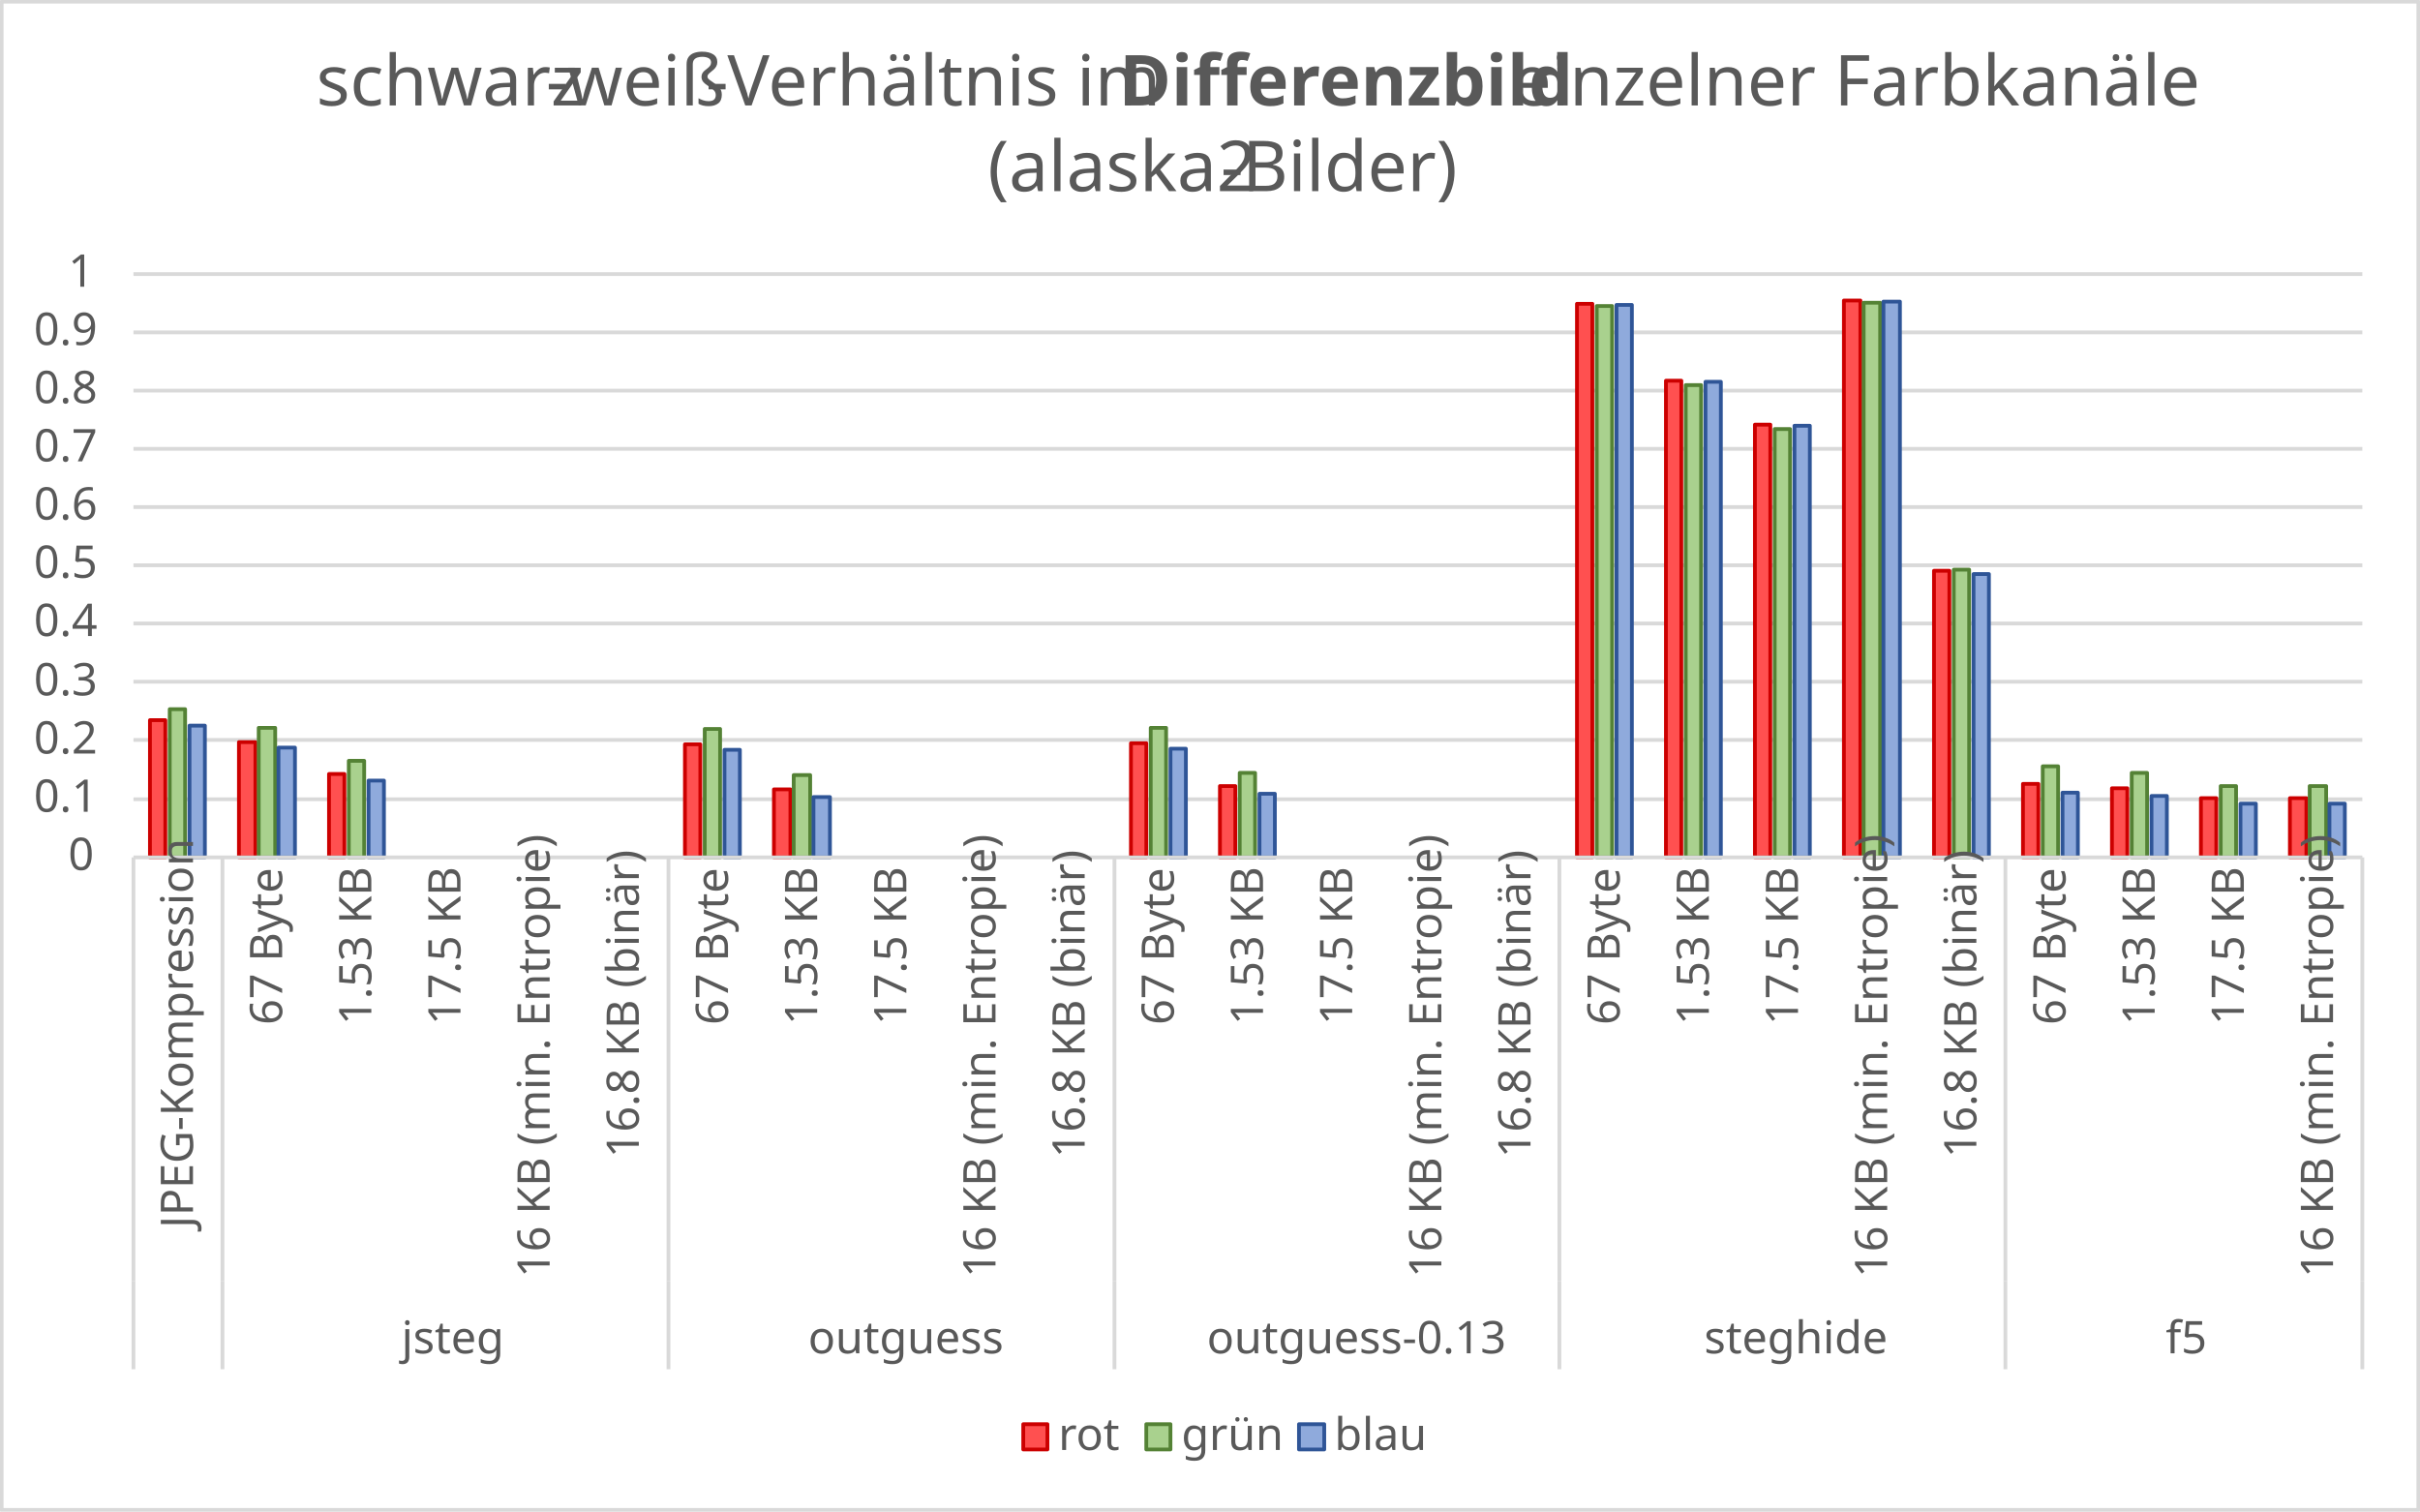
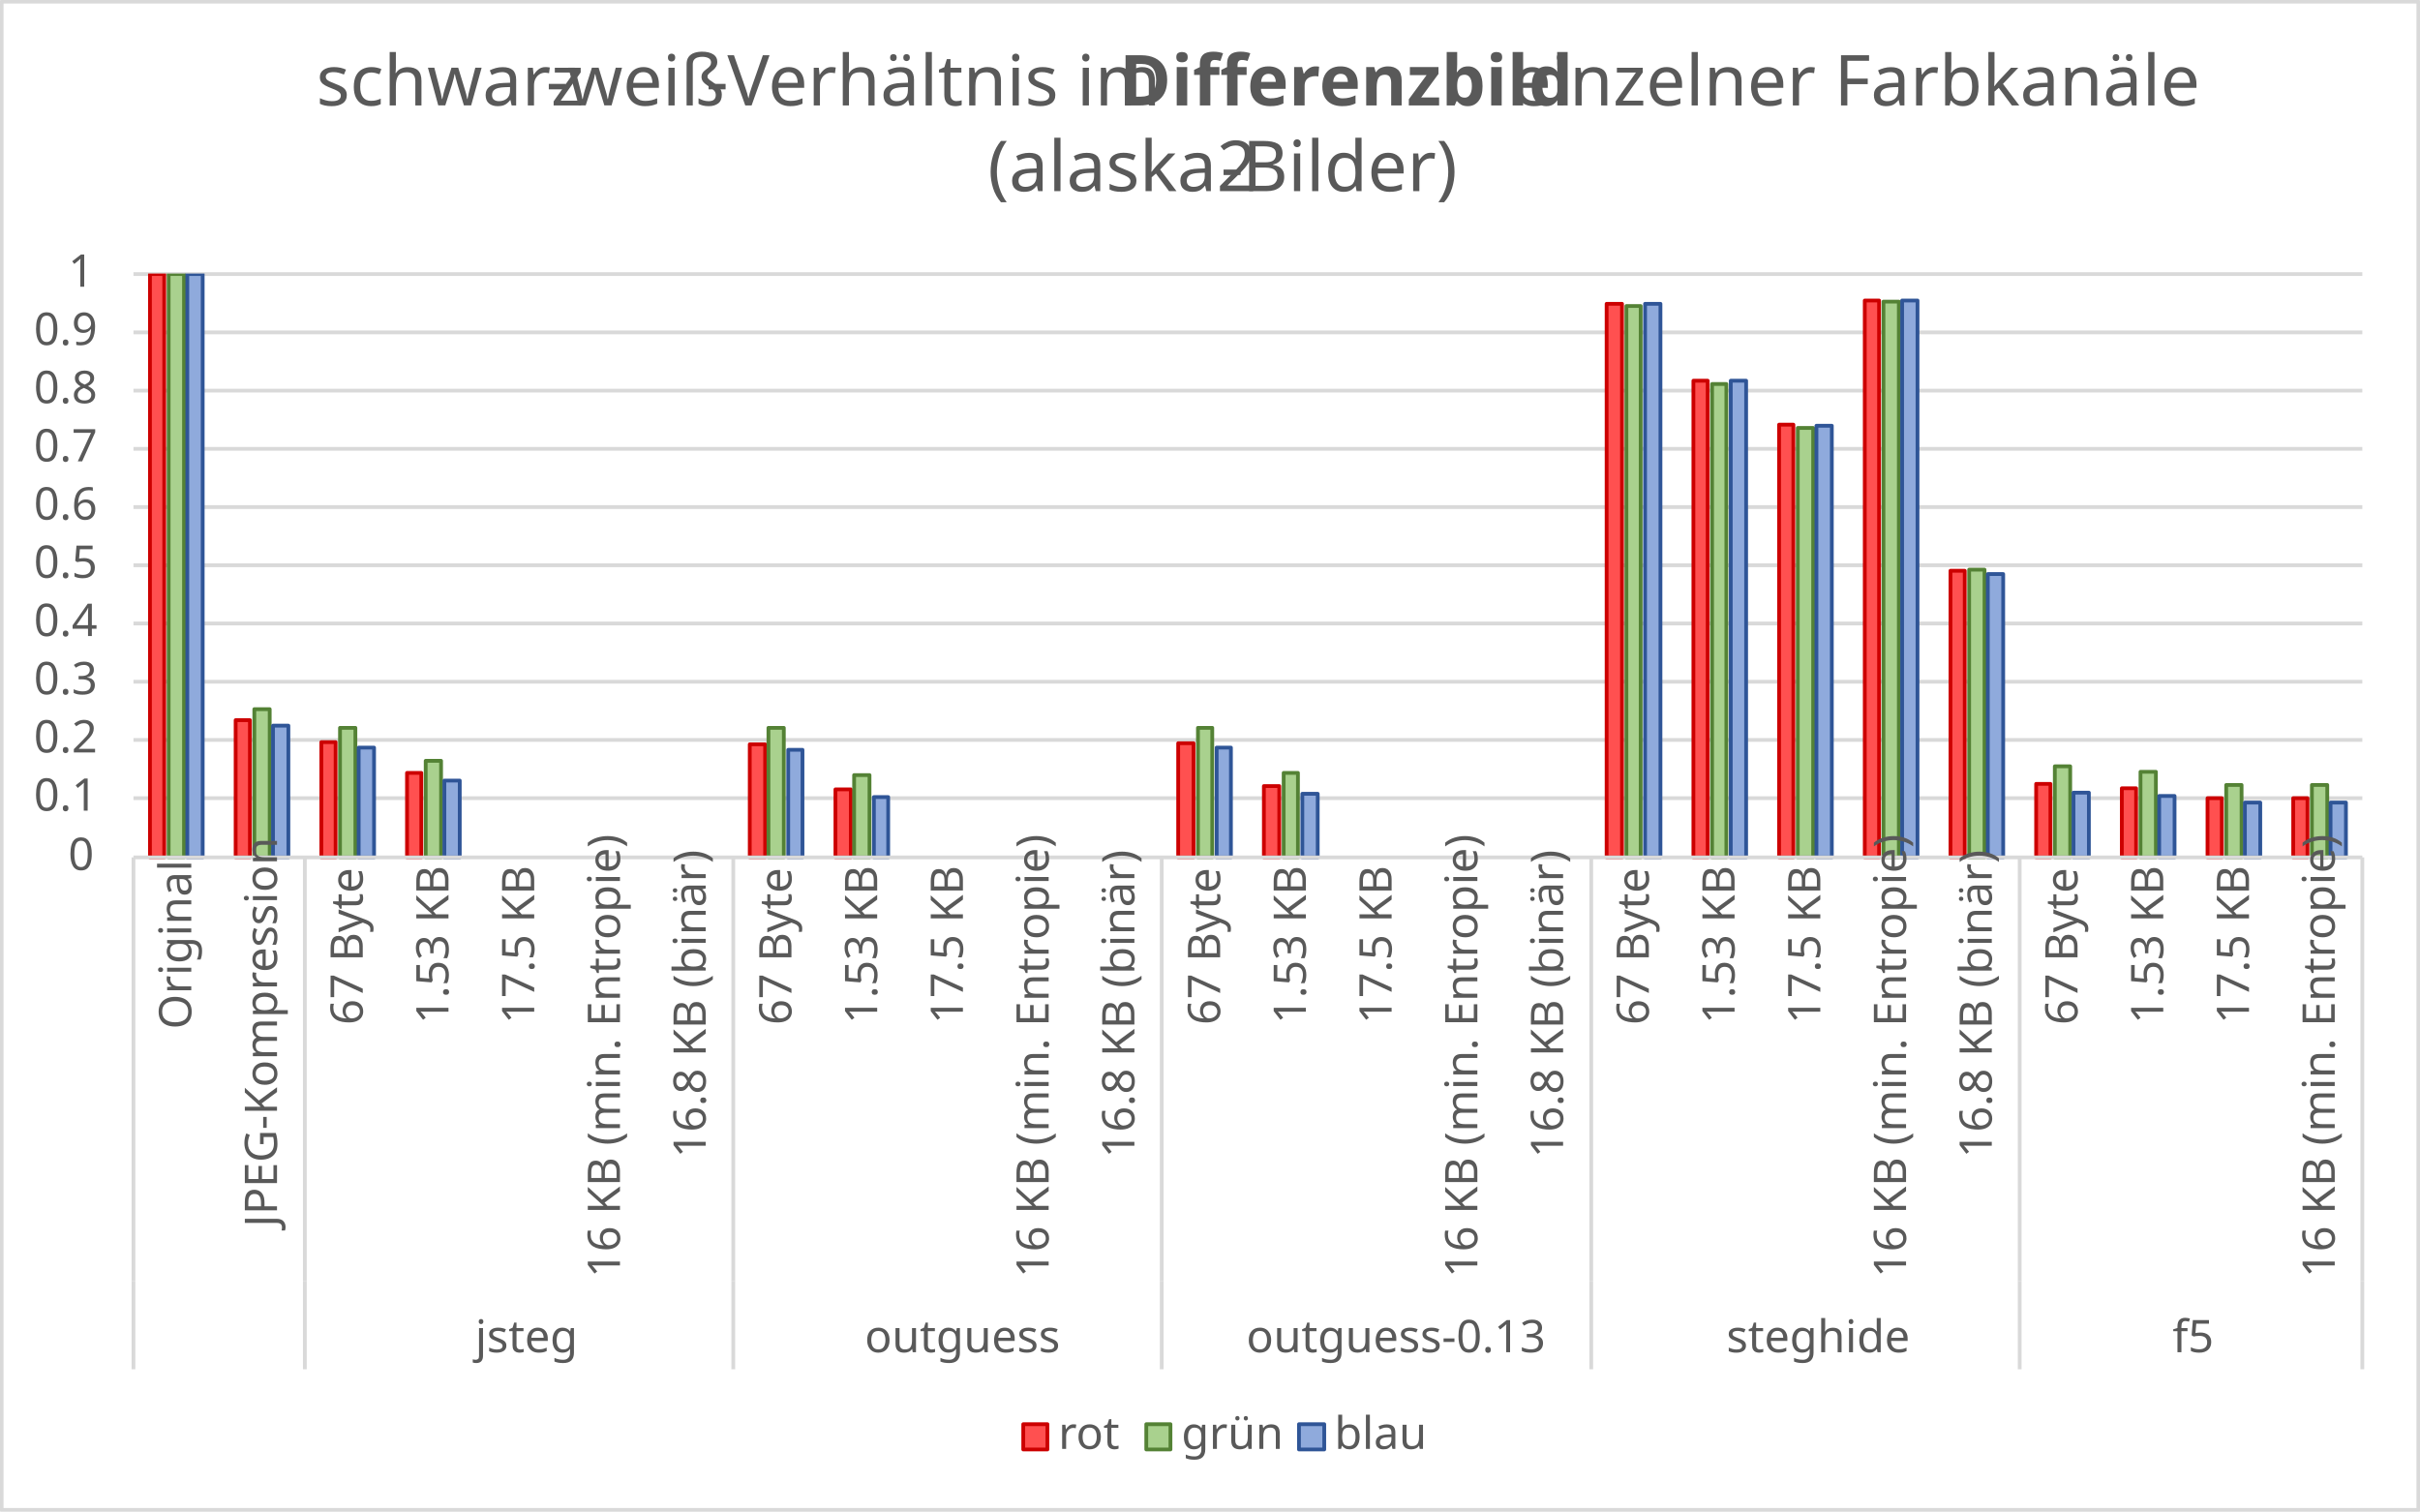
<svg xmlns="http://www.w3.org/2000/svg" width="2203" height="1376" xml:space="preserve" overflow="hidden">
  <defs>
    <clipPath id="clip0">
-       <rect x="274" y="2132" width="2203" height="1376" />
+       <rect x="274" y="2201" width="2203" height="1376" />
    </clipPath>
    <clipPath id="clip1">
-       <rect x="275" y="2132" width="2200" height="1374" />
+       <rect x="275" y="2201" width="2200" height="1374" />
    </clipPath>
    <clipPath id="clip2">
-       <rect x="395" y="2381" width="2033" height="534" />
+       <rect x="395" y="2450" width="2033" height="534" />
    </clipPath>
    <clipPath id="clip3">
-       <rect x="395" y="2381" width="2033" height="534" />
+       <rect x="395" y="2450" width="2033" height="534" />
    </clipPath>
    <clipPath id="clip4">
-       <rect x="395" y="2381" width="2033" height="534" />
+       <rect x="395" y="2450" width="2033" height="534" />
    </clipPath>
    <clipPath id="clip5">
-       <rect x="275" y="2132" width="2200" height="1374" />
+       <rect x="275" y="2201" width="2200" height="1374" />
    </clipPath>
    <clipPath id="clip6">
-       <rect x="275" y="2132" width="2200" height="1374" />
+       <rect x="275" y="2201" width="2200" height="1374" />
    </clipPath>
    <clipPath id="clip7">
-       <rect x="275" y="2132" width="2200" height="1374" />
+       <rect x="275" y="2201" width="2200" height="1374" />
    </clipPath>
    <clipPath id="clip8">
-       <rect x="275" y="2132" width="2200" height="1374" />
+       <rect x="275" y="2201" width="2200" height="1374" />
    </clipPath>
    <clipPath id="clip9">
-       <rect x="275" y="2132" width="2200" height="1374" />
+       <rect x="275" y="2201" width="2200" height="1374" />
    </clipPath>
    <clipPath id="clip10">
-       <rect x="275" y="2132" width="2200" height="1374" />
+       <rect x="275" y="2201" width="2200" height="1374" />
    </clipPath>
    <clipPath id="clip11">
-       <rect x="275" y="2132" width="2200" height="1374" />
+       <rect x="275" y="2201" width="2200" height="1374" />
    </clipPath>
    <clipPath id="clip12">
-       <rect x="275" y="2132" width="2200" height="1374" />
+       <rect x="275" y="2201" width="2200" height="1374" />
    </clipPath>
    <clipPath id="clip13">
-       <rect x="275" y="2132" width="2200" height="1374" />
+       <rect x="275" y="2201" width="2200" height="1374" />
    </clipPath>
    <clipPath id="clip14">
-       <rect x="275" y="2132" width="2200" height="1374" />
+       <rect x="275" y="2201" width="2200" height="1374" />
    </clipPath>
    <clipPath id="clip15">
-       <rect x="275" y="2132" width="2200" height="1374" />
+       <rect x="275" y="2201" width="2200" height="1374" />
    </clipPath>
    <clipPath id="clip16">
-       <rect x="275" y="2132" width="2200" height="1374" />
+       <rect x="275" y="2201" width="2200" height="1374" />
    </clipPath>
    <clipPath id="clip17">
-       <rect x="275" y="2132" width="2200" height="1374" />
+       <rect x="275" y="2201" width="2200" height="1374" />
    </clipPath>
    <clipPath id="clip18">
-       <rect x="275" y="2132" width="2200" height="1374" />
+       <rect x="275" y="2201" width="2200" height="1374" />
    </clipPath>
    <clipPath id="clip19">
-       <rect x="275" y="2132" width="2200" height="1374" />
+       <rect x="275" y="2201" width="2200" height="1374" />
    </clipPath>
    <clipPath id="clip20">
-       <rect x="275" y="2132" width="2200" height="1374" />
+       <rect x="275" y="2201" width="2200" height="1374" />
    </clipPath>
    <clipPath id="clip21">
-       <rect x="275" y="2132" width="2200" height="1374" />
+       <rect x="275" y="2201" width="2200" height="1374" />
    </clipPath>
    <clipPath id="clip22">
-       <rect x="275" y="2132" width="2200" height="1374" />
+       <rect x="275" y="2201" width="2200" height="1374" />
    </clipPath>
    <clipPath id="clip23">
-       <rect x="275" y="2132" width="2200" height="1374" />
+       <rect x="275" y="2201" width="2200" height="1374" />
    </clipPath>
    <clipPath id="clip24">
-       <rect x="275" y="2132" width="2200" height="1374" />
+       <rect x="275" y="2201" width="2200" height="1374" />
    </clipPath>
    <clipPath id="clip25">
-       <rect x="275" y="2132" width="2200" height="1374" />
+       <rect x="275" y="2201" width="2200" height="1374" />
    </clipPath>
    <clipPath id="clip26">
-       <rect x="275" y="2132" width="2200" height="1374" />
+       <rect x="275" y="2201" width="2200" height="1374" />
    </clipPath>
    <clipPath id="clip27">
-       <rect x="275" y="2132" width="2200" height="1374" />
+       <rect x="275" y="2201" width="2200" height="1374" />
    </clipPath>
    <clipPath id="clip28">
-       <rect x="275" y="2132" width="2200" height="1374" />
+       <rect x="275" y="2201" width="2200" height="1374" />
    </clipPath>
    <clipPath id="clip29">
-       <rect x="275" y="2132" width="2200" height="1374" />
+       <rect x="275" y="2201" width="2200" height="1374" />
    </clipPath>
    <clipPath id="clip30">
-       <rect x="275" y="2132" width="2200" height="1374" />
+       <rect x="275" y="2201" width="2200" height="1374" />
    </clipPath>
    <clipPath id="clip31">
-       <rect x="275" y="2132" width="2200" height="1374" />
+       <rect x="275" y="2201" width="2200" height="1374" />
    </clipPath>
    <clipPath id="clip32">
-       <rect x="275" y="2132" width="2200" height="1374" />
+       <rect x="275" y="2201" width="2200" height="1374" />
    </clipPath>
    <clipPath id="clip33">
-       <rect x="275" y="2132" width="2200" height="1374" />
+       <rect x="275" y="2201" width="2200" height="1374" />
    </clipPath>
    <clipPath id="clip34">
-       <rect x="275" y="2132" width="2200" height="1374" />
+       <rect x="275" y="2201" width="2200" height="1374" />
    </clipPath>
    <clipPath id="clip35">
-       <rect x="275" y="2132" width="2200" height="1374" />
+       <rect x="275" y="2201" width="2200" height="1374" />
    </clipPath>
    <clipPath id="clip36">
-       <rect x="275" y="2132" width="2200" height="1374" />
+       <rect x="275" y="2201" width="2200" height="1374" />
    </clipPath>
    <clipPath id="clip37">
-       <rect x="275" y="2132" width="2200" height="1374" />
+       <rect x="275" y="2201" width="2200" height="1374" />
    </clipPath>
    <clipPath id="clip38">
-       <rect x="275" y="2132" width="2200" height="1374" />
+       <rect x="275" y="2201" width="2200" height="1374" />
    </clipPath>
    <clipPath id="clip39">
-       <rect x="275" y="2132" width="2200" height="1374" />
+       <rect x="275" y="2201" width="2200" height="1374" />
    </clipPath>
    <clipPath id="clip40">
-       <rect x="275" y="2132" width="2200" height="1374" />
+       <rect x="275" y="2201" width="2200" height="1374" />
    </clipPath>
    <clipPath id="clip41">
-       <rect x="275" y="2132" width="2200" height="1374" />
+       <rect x="275" y="2201" width="2200" height="1374" />
    </clipPath>
    <clipPath id="clip42">
-       <rect x="275" y="2132" width="2200" height="1374" />
+       <rect x="275" y="2201" width="2200" height="1374" />
    </clipPath>
    <clipPath id="clip43">
-       <rect x="275" y="2132" width="2200" height="1374" />
+       <rect x="275" y="2201" width="2200" height="1374" />
    </clipPath>
    <clipPath id="clip44">
-       <rect x="275" y="2132" width="2200" height="1374" />
+       <rect x="275" y="2201" width="2200" height="1374" />
    </clipPath>
    <clipPath id="clip45">
-       <rect x="275" y="2132" width="2200" height="1374" />
+       <rect x="275" y="2201" width="2200" height="1374" />
    </clipPath>
    <clipPath id="clip46">
-       <rect x="275" y="2132" width="2200" height="1374" />
+       <rect x="275" y="2201" width="2200" height="1374" />
    </clipPath>
    <clipPath id="clip47">
-       <rect x="275" y="2132" width="2200" height="1374" />
+       <rect x="275" y="2201" width="2200" height="1374" />
    </clipPath>
    <clipPath id="clip48">
-       <rect x="275" y="2132" width="2200" height="1374" />
+       <rect x="275" y="2201" width="2200" height="1374" />
    </clipPath>
    <clipPath id="clip49">
-       <rect x="275" y="2132" width="2200" height="1374" />
+       <rect x="275" y="2201" width="2200" height="1374" />
    </clipPath>
    <clipPath id="clip50">
-       <rect x="275" y="2132" width="2200" height="1374" />
+       <rect x="275" y="2201" width="2200" height="1374" />
    </clipPath>
    <clipPath id="clip51">
-       <rect x="275" y="2132" width="2200" height="1374" />
+       <rect x="275" y="2201" width="2200" height="1374" />
    </clipPath>
    <clipPath id="clip52">
-       <rect x="275" y="2132" width="2200" height="1374" />
+       <rect x="275" y="2201" width="2200" height="1374" />
    </clipPath>
    <clipPath id="clip53">
-       <rect x="275" y="2132" width="2200" height="1374" />
+       <rect x="275" y="2201" width="2200" height="1374" />
    </clipPath>
    <clipPath id="clip54">
-       <rect x="275" y="2132" width="2200" height="1374" />
+       <rect x="275" y="2201" width="2200" height="1374" />
    </clipPath>
    <clipPath id="clip55">
-       <rect x="275" y="2132" width="2200" height="1374" />
+       <rect x="275" y="2201" width="2200" height="1374" />
    </clipPath>
    <clipPath id="clip56">
-       <rect x="275" y="2132" width="2200" height="1374" />
+       <rect x="275" y="2201" width="2200" height="1374" />
    </clipPath>
    <clipPath id="clip57">
-       <rect x="275" y="2132" width="2200" height="1374" />
+       <rect x="275" y="2201" width="2200" height="1374" />
    </clipPath>
    <clipPath id="clip58">
-       <rect x="275" y="2132" width="2200" height="1374" />
+       <rect x="275" y="2201" width="2200" height="1374" />
    </clipPath>
    <clipPath id="clip59">
-       <rect x="275" y="2132" width="2200" height="1374" />
+       <rect x="275" y="2201" width="2200" height="1374" />
    </clipPath>
    <clipPath id="clip60">
-       <rect x="275" y="2132" width="2200" height="1374" />
+       <rect x="275" y="2201" width="2200" height="1374" />
    </clipPath>
    <clipPath id="clip61">
-       <rect x="275" y="2132" width="2200" height="1374" />
+       <rect x="275" y="2201" width="2200" height="1374" />
    </clipPath>
    <clipPath id="clip62">
-       <rect x="275" y="2132" width="2200" height="1374" />
+       <rect x="275" y="2201" width="2200" height="1374" />
    </clipPath>
    <clipPath id="clip63">
-       <rect x="275" y="2132" width="2200" height="1374" />
+       <rect x="275" y="2201" width="2200" height="1374" />
    </clipPath>
    <clipPath id="clip64">
-       <rect x="275" y="2132" width="2200" height="1374" />
+       <rect x="275" y="2201" width="2200" height="1374" />
+     </clipPath>
+     <clipPath id="clip65">
+       <rect x="275" y="2201" width="2200" height="1374" />
    </clipPath>
  </defs>
-   <g clip-path="url(#clip0)" transform="translate(-274 -2132)">
-     <rect x="275" y="2133" width="2200" height="1373" fill="#FFFFFF" />
+   <g clip-path="url(#clip0)" transform="translate(-274 -2201)">
+     <rect x="275" y="2202" width="2200" height="1373" fill="#FFFFFF" />
    <g clip-path="url(#clip1)">
-       <path d="M395.5 2859.59 2424.5 2859.59M395.5 2805.59 2424.5 2805.59M395.5 2752.59 2424.5 2752.59M395.5 2699.59 2424.5 2699.59M395.5 2646.59 2424.5 2646.59M395.5 2593.59 2424.5 2593.59M395.5 2540.58 2424.5 2540.58M395.5 2487.58 2424.5 2487.58M395.5 2434.58 2424.5 2434.58M395.5 2381.5 2424.5 2381.5" stroke="#D9D9D9" stroke-width="3.438" stroke-linejoin="round" stroke-miterlimit="10" fill="none" />
+       <path d="M395.5 2927.6 2424.5 2927.6M395.5 2874.59 2424.5 2874.59M395.5 2821.59 2424.5 2821.59M395.5 2768.59 2424.5 2768.59M395.5 2715.59 2424.5 2715.59M395.5 2662.59 2424.5 2662.59M395.5 2609.59 2424.5 2609.59M395.5 2556.58 2424.5 2556.58M395.5 2503.58 2424.5 2503.58M395.5 2450.5 2424.5 2450.5" stroke="#D9D9D9" stroke-width="3.438" stroke-linejoin="round" stroke-miterlimit="10" fill="none" />
    </g>
    <g clip-path="url(#clip2)">
-       <path d="M410.514 2787.59 424.514 2787.59 424.514 2912.5 410.514 2912.5ZM491.516 2807.59 506.517 2807.59 506.517 2912.5 491.516 2912.5ZM573.519 2836.59 587.519 2836.59 587.519 2912.5 573.519 2912.5ZM897.53 2809.59 911.53 2809.59 911.53 2912.5 897.53 2912.5ZM978.532 2850.59 993.533 2850.59 993.533 2912.5 978.532 2912.5ZM1303.54 2808.59 1317.54 2808.59 1317.54 2912.5 1303.54 2912.5ZM1384.55 2847.59 1398.55 2847.59 1398.55 2912.5 1384.55 2912.5ZM1709.56 2408.58 1723.56 2408.58 1723.56 2912.5 1709.56 2912.5ZM1790.56 2478.58 1804.56 2478.58 1804.56 2912.5 1790.56 2912.5ZM1871.56 2518.58 1885.56 2518.58 1885.56 2912.5 1871.56 2912.5ZM1952.56 2405.58 1967.56 2405.58 1967.56 2912.5 1952.56 2912.5ZM2034.57 2651.59 2048.57 2651.59 2048.57 2912.5 2034.57 2912.5ZM2115.57 2845.59 2129.57 2845.59 2129.57 2912.5 2115.57 2912.5ZM2196.57 2849.59 2210.57 2849.59 2210.57 2912.5 2196.57 2912.5ZM2277.57 2858.59 2291.58 2858.59 2291.58 2912.5 2277.57 2912.5ZM2358.58 2858.59 2373.58 2858.59 2373.58 2912.5 2358.58 2912.5Z" stroke="#CC0000" stroke-width="3.438" stroke-linejoin="round" stroke-miterlimit="10" fill="#FF5050" />
+       <path d="M410.514 2450.5 423.514 2450.5 423.514 2981.5 410.514 2981.5ZM488.516 2856.59 501.517 2856.59 501.517 2981.5 488.516 2981.5ZM566.519 2876.59 579.519 2876.59 579.519 2981.5 566.519 2981.5ZM644.521 2904.6 657.522 2904.6 657.522 2981.5 644.521 2981.5ZM956.531 2878.59 970.532 2878.59 970.532 2981.5 956.531 2981.5ZM1034.53 2919.6 1048.53 2919.6 1048.53 2981.5 1034.53 2981.5ZM1346.54 2877.59 1360.54 2877.59 1360.54 2981.5 1346.54 2981.5ZM1424.55 2916.6 1438.55 2916.6 1438.55 2981.5 1424.55 2981.5ZM1736.56 2477.58 1750.56 2477.58 1750.56 2981.5 1736.56 2981.5ZM1815.56 2547.58 1828.56 2547.58 1828.56 2981.5 1815.56 2981.5ZM1893.56 2587.58 1906.56 2587.58 1906.56 2981.5 1893.56 2981.5ZM1971.56 2474.58 1984.57 2474.58 1984.57 2981.5 1971.56 2981.5ZM2049.57 2720.59 2062.57 2720.59 2062.57 2981.5 2049.57 2981.5ZM2127.57 2914.6 2140.57 2914.6 2140.57 2981.5 2127.57 2981.5ZM2205.57 2918.6 2218.57 2918.6 2218.57 2981.5 2205.57 2981.5ZM2283.58 2927.6 2296.58 2927.6 2296.58 2981.5 2283.58 2981.5ZM2361.58 2927.6 2374.58 2927.6 2374.58 2981.5 2361.58 2981.5Z" stroke="#CC0000" stroke-width="3.438" stroke-linejoin="round" stroke-miterlimit="10" fill="#FF5050" />
    </g>
    <g clip-path="url(#clip3)">
-       <path d="M428.514 2777.59 442.515 2777.59 442.515 2912.5 428.514 2912.5ZM509.517 2794.59 524.517 2794.59 524.517 2912.5 509.517 2912.5ZM591.52 2824.59 605.52 2824.59 605.52 2912.5 591.52 2912.5ZM915.53 2795.59 929.531 2795.59 929.531 2912.5 915.53 2912.5ZM996.533 2837.59 1011.53 2837.59 1011.53 2912.5 996.533 2912.5ZM1321.54 2794.59 1335.54 2794.59 1335.54 2912.5 1321.54 2912.5ZM1402.55 2835.59 1416.55 2835.59 1416.55 2912.5 1402.55 2912.5ZM1727.56 2410.58 1741.56 2410.58 1741.56 2912.5 1727.56 2912.5ZM1808.56 2482.58 1822.56 2482.58 1822.56 2912.5 1808.56 2912.5ZM1889.56 2522.58 1903.56 2522.58 1903.56 2912.5 1889.56 2912.5ZM1970.56 2407.58 1985.57 2407.58 1985.57 2912.5 1970.56 2912.5ZM2052.57 2650.59 2066.57 2650.59 2066.57 2912.5 2052.57 2912.5ZM2133.57 2829.59 2147.57 2829.59 2147.57 2912.5 2133.57 2912.5ZM2214.57 2835.59 2228.57 2835.59 2228.57 2912.5 2214.57 2912.5ZM2295.58 2847.59 2309.58 2847.59 2309.58 2912.5 2295.58 2912.5ZM2376.58 2847.59 2391.58 2847.59 2391.58 2912.5 2376.58 2912.5Z" stroke="#548235" stroke-width="3.438" stroke-linejoin="round" stroke-miterlimit="10" fill="#A9D18E" />
+       <path d="M427.514 2450.5 441.515 2450.5 441.515 2981.5 427.514 2981.5ZM505.517 2846.59 519.517 2846.59 519.517 2981.5 505.517 2981.5ZM583.519 2863.59 597.52 2863.59 597.52 2981.5 583.519 2981.5ZM661.522 2893.59 675.522 2893.59 675.522 2981.5 661.522 2981.5ZM973.532 2863.59 987.533 2863.59 987.533 2981.5 973.532 2981.5ZM1051.53 2906.6 1065.54 2906.6 1065.54 2981.5 1051.53 2981.5ZM1364.54 2863.59 1377.55 2863.59 1377.55 2981.5 1364.54 2981.5ZM1442.55 2904.6 1455.55 2904.6 1455.55 2981.5 1442.55 2981.5ZM1754.56 2479.58 1767.56 2479.58 1767.56 2981.5 1754.56 2981.5ZM1832.56 2550.58 1845.56 2550.58 1845.56 2981.5 1832.56 2981.5ZM1910.56 2590.58 1924.56 2590.58 1924.56 2981.5 1910.56 2981.5ZM1988.57 2475.58 2002.57 2475.58 2002.57 2981.5 1988.57 2981.5ZM2066.57 2719.59 2080.57 2719.59 2080.57 2981.5 2066.57 2981.5ZM2144.57 2898.6 2158.57 2898.6 2158.57 2981.5 2144.57 2981.5ZM2222.57 2903.6 2236.57 2903.6 2236.57 2981.5 2222.57 2981.5ZM2300.58 2915.6 2314.58 2915.6 2314.58 2981.5 2300.58 2981.5ZM2378.58 2915.6 2392.58 2915.6 2392.58 2981.5 2378.58 2981.5Z" stroke="#548235" stroke-width="3.438" stroke-linejoin="round" stroke-miterlimit="10" fill="#A9D18E" />
    </g>
    <g clip-path="url(#clip4)">
-       <path d="M446.515 2792.59 460.515 2792.59 460.515 2912.5 446.515 2912.5ZM527.517 2812.59 542.518 2812.59 542.518 2912.5 527.517 2912.5ZM609.52 2842.59 623.521 2842.59 623.521 2912.5 609.52 2912.5ZM933.531 2814.59 947.531 2814.59 947.531 2912.5 933.531 2912.5ZM1014.53 2857.59 1029.53 2857.59 1029.53 2912.5 1014.53 2912.5ZM1339.54 2813.59 1353.54 2813.59 1353.54 2912.5 1339.54 2912.5ZM1420.55 2854.59 1434.55 2854.59 1434.55 2912.5 1420.55 2912.5ZM1745.56 2409.58 1759.56 2409.58 1759.56 2912.5 1745.56 2912.5ZM1826.56 2479.58 1840.56 2479.58 1840.56 2912.5 1826.56 2912.5ZM1907.56 2519.58 1921.56 2519.58 1921.56 2912.5 1907.56 2912.5ZM1988.57 2406.58 2003.57 2406.58 2003.57 2912.5 1988.57 2912.5ZM2070.57 2654.59 2084.57 2654.59 2084.57 2912.5 2070.57 2912.5ZM2151.57 2853.59 2165.57 2853.59 2165.57 2912.5 2151.57 2912.5ZM2232.57 2856.59 2246.57 2856.59 2246.57 2912.5 2232.57 2912.5ZM2313.58 2863.59 2327.58 2863.59 2327.58 2912.5 2313.58 2912.5ZM2394.58 2863.59 2408.58 2863.59 2408.58 2912.5 2394.58 2912.5Z" stroke="#2F5597" stroke-width="3.438" stroke-linejoin="round" stroke-miterlimit="10" fill="#8FAADC" />
+       <path d="M444.515 2450.5 458.515 2450.5 458.515 2981.5 444.515 2981.5ZM522.517 2861.59 536.518 2861.59 536.518 2981.5 522.517 2981.5ZM600.52 2881.59 614.52 2881.59 614.52 2981.5 600.52 2981.5ZM678.522 2911.6 692.523 2911.6 692.523 2981.5 678.522 2981.5ZM991.533 2883.59 1004.53 2883.59 1004.53 2981.5 991.533 2981.5ZM1069.54 2926.6 1082.54 2926.6 1082.54 2981.5 1069.54 2981.5ZM1381.55 2881.59 1394.55 2881.59 1394.55 2981.5 1381.55 2981.5ZM1459.55 2923.6 1473.55 2923.6 1473.55 2981.5 1459.55 2981.5ZM1771.56 2477.58 1785.56 2477.58 1785.56 2981.5 1771.56 2981.5ZM1849.56 2547.58 1863.56 2547.58 1863.56 2981.5 1849.56 2981.5ZM1927.56 2588.58 1941.56 2588.58 1941.56 2981.5 1927.56 2981.5ZM2005.57 2474.58 2019.57 2474.58 2019.57 2981.5 2005.57 2981.5ZM2083.57 2723.59 2097.57 2723.59 2097.57 2981.5 2083.57 2981.5ZM2161.57 2922.6 2175.57 2922.6 2175.57 2981.5 2161.57 2981.5ZM2239.57 2925.6 2253.57 2925.6 2253.57 2981.5 2239.57 2981.5ZM2317.58 2931.6 2331.58 2931.6 2331.58 2981.5 2317.58 2981.5ZM2395.58 2931.6 2409.58 2931.6 2409.58 2981.5 2395.58 2981.5Z" stroke="#2F5597" stroke-width="3.438" stroke-linejoin="round" stroke-miterlimit="10" fill="#8FAADC" />
    </g>
    <g clip-path="url(#clip5)">
-       <path d="M395.5 2912.5 2424.5 2912.5" stroke="#D9D9D9" stroke-width="3.438" stroke-linejoin="round" stroke-miterlimit="10" fill="none" fill-rule="evenodd" />
+       <path d="M395.5 2981.5 2424.5 2981.5" stroke="#D9D9D9" stroke-width="3.438" stroke-linejoin="round" stroke-miterlimit="10" fill="none" fill-rule="evenodd" />
    </g>
    <g clip-path="url(#clip6)">
-       <path d="M395.5 2912.5 395.5 3298.5M476.516 2912.5 476.516 3298.5M882.529 2912.5 882.529 3298.5M1288.54 2912.5 1288.54 3298.5M1693.56 2912.5 1693.56 3298.5M2099.57 2912.5 2099.57 3298.5M2424.5 2912.5 2424.5 3298.5" stroke="#D9D9D9" stroke-width="3.438" stroke-linejoin="round" stroke-miterlimit="10" fill="none" />
+       <path d="M395.5 2981.5 395.5 3367.5M551.518 2981.5 551.518 3367.5M941.531 2981.5 941.531 3367.5M1331.54 2981.5 1331.54 3367.5M1722.56 2981.5 1722.56 3367.5M2112.57 2981.5 2112.57 3367.5M2424.5 2981.5 2424.5 3367.5" stroke="#D9D9D9" stroke-width="3.438" stroke-linejoin="round" stroke-miterlimit="10" fill="none" />
    </g>
    <g clip-path="url(#clip7)">
-       <path d="M395.5 3298.5 395.5 3378.5M476.516 3298.5 476.516 3378.5M882.529 3298.5 882.529 3378.5M1288.54 3298.5 1288.54 3378.5M1693.56 3298.5 1693.56 3378.5M2099.57 3298.5 2099.57 3378.5M2424.5 3298.5 2424.5 3378.5" stroke="#D9D9D9" stroke-width="3.438" stroke-linejoin="round" stroke-miterlimit="10" fill="none" />
+       <path d="M395.5 3367.5 395.5 3447.5M551.518 3367.5 551.518 3447.5M941.531 3367.5 941.531 3447.5M1331.54 3367.5 1331.54 3447.5M1722.56 3367.5 1722.56 3447.5M2112.57 3367.5 2112.57 3447.5M2424.5 3367.5 2424.5 3447.5" stroke="#D9D9D9" stroke-width="3.438" stroke-linejoin="round" stroke-miterlimit="10" fill="none" />
    </g>
    <g clip-path="url(#clip8)">
-       <text fill="#595959" font-family="Calibri,Calibri_MSFontService,sans-serif" font-weight="400" font-size="41" transform="matrix(1 0 0 1 336.096 2924)">0</text>
+       <text fill="#595959" font-family="Calibri,Calibri_MSFontService,sans-serif" font-weight="400" font-size="41" transform="matrix(1 0 0 1 336.096 2993)">0</text>
    </g>
    <g clip-path="url(#clip9)">
-       <text fill="#595959" font-family="Calibri,Calibri_MSFontService,sans-serif" font-weight="400" font-size="41" transform="matrix(1 0 0 1 304.792 2871)">0.1</text>
+       <text fill="#595959" font-family="Calibri,Calibri_MSFontService,sans-serif" font-weight="400" font-size="41" transform="matrix(1 0 0 1 304.792 2939)">0.1</text>
    </g>
    <g clip-path="url(#clip10)">
-       <text fill="#595959" font-family="Calibri,Calibri_MSFontService,sans-serif" font-weight="400" font-size="41" transform="matrix(1 0 0 1 304.792 2818)">0.2</text>
+       <text fill="#595959" font-family="Calibri,Calibri_MSFontService,sans-serif" font-weight="400" font-size="41" transform="matrix(1 0 0 1 304.792 2886)">0.2</text>
    </g>
    <g clip-path="url(#clip11)">
-       <text fill="#595959" font-family="Calibri,Calibri_MSFontService,sans-serif" font-weight="400" font-size="41" transform="matrix(1 0 0 1 304.792 2765)">0.3</text>
+       <text fill="#595959" font-family="Calibri,Calibri_MSFontService,sans-serif" font-weight="400" font-size="41" transform="matrix(1 0 0 1 304.792 2833)">0.3</text>
    </g>
    <g clip-path="url(#clip12)">
-       <text fill="#595959" font-family="Calibri,Calibri_MSFontService,sans-serif" font-weight="400" font-size="41" transform="matrix(1 0 0 1 304.792 2711)">0.4</text>
+       <text fill="#595959" font-family="Calibri,Calibri_MSFontService,sans-serif" font-weight="400" font-size="41" transform="matrix(1 0 0 1 304.792 2780)">0.4</text>
    </g>
    <g clip-path="url(#clip13)">
-       <text fill="#595959" font-family="Calibri,Calibri_MSFontService,sans-serif" font-weight="400" font-size="41" transform="matrix(1 0 0 1 304.792 2658)">0.5</text>
+       <text fill="#595959" font-family="Calibri,Calibri_MSFontService,sans-serif" font-weight="400" font-size="41" transform="matrix(1 0 0 1 304.792 2727)">0.5</text>
    </g>
    <g clip-path="url(#clip14)">
-       <text fill="#595959" font-family="Calibri,Calibri_MSFontService,sans-serif" font-weight="400" font-size="41" transform="matrix(1 0 0 1 304.792 2605)">0.6</text>
+       <text fill="#595959" font-family="Calibri,Calibri_MSFontService,sans-serif" font-weight="400" font-size="41" transform="matrix(1 0 0 1 304.792 2674)">0.6</text>
    </g>
    <g clip-path="url(#clip15)">
-       <text fill="#595959" font-family="Calibri,Calibri_MSFontService,sans-serif" font-weight="400" font-size="41" transform="matrix(1 0 0 1 304.792 2552)">0.7</text>
+       <text fill="#595959" font-family="Calibri,Calibri_MSFontService,sans-serif" font-weight="400" font-size="41" transform="matrix(1 0 0 1 304.792 2621)">0.7</text>
    </g>
    <g clip-path="url(#clip16)">
-       <text fill="#595959" font-family="Calibri,Calibri_MSFontService,sans-serif" font-weight="400" font-size="41" transform="matrix(1 0 0 1 304.792 2499)">0.8</text>
+       <text fill="#595959" font-family="Calibri,Calibri_MSFontService,sans-serif" font-weight="400" font-size="41" transform="matrix(1 0 0 1 304.792 2568)">0.8</text>
    </g>
    <g clip-path="url(#clip17)">
-       <text fill="#595959" font-family="Calibri,Calibri_MSFontService,sans-serif" font-weight="400" font-size="41" transform="matrix(1 0 0 1 304.792 2446)">0.9</text>
+       <text fill="#595959" font-family="Calibri,Calibri_MSFontService,sans-serif" font-weight="400" font-size="41" transform="matrix(1 0 0 1 304.792 2515)">0.9</text>
    </g>
    <g clip-path="url(#clip18)">
-       <text fill="#595959" font-family="Calibri,Calibri_MSFontService,sans-serif" font-weight="400" font-size="41" transform="matrix(1 0 0 1 336.096 2393)">1</text>
+       <text fill="#595959" font-family="Calibri,Calibri_MSFontService,sans-serif" font-weight="400" font-size="41" transform="matrix(1 0 0 1 336.096 2462)">1</text>
    </g>
    <g clip-path="url(#clip19)">
-       <text fill="#595959" font-family="Calibri,Calibri_MSFontService,sans-serif" font-weight="400" font-size="41" transform="matrix(6.12323e-17 -1 1 6.12323e-17 449.675 3250)">JPEG-Kompression</text>
+       <text fill="#595959" font-family="Calibri,Calibri_MSFontService,sans-serif" font-weight="400" font-size="41" transform="matrix(6.12323e-17 -1 1 6.12323e-17 448.114 3138)">Original</text>
    </g>
    <g clip-path="url(#clip20)">
-       <text fill="#595959" font-family="Calibri,Calibri_MSFontService,sans-serif" font-weight="400" font-size="41" transform="matrix(6.12323e-17 -1 1 6.12323e-17 530.848 3065)">67 Byte</text>
+       <text fill="#595959" font-family="Calibri,Calibri_MSFontService,sans-serif" font-weight="400" font-size="41" transform="matrix(6.12323e-17 -1 1 6.12323e-17 526.165 3318)">JPEG-Kompression</text>
    </g>
    <g clip-path="url(#clip21)">
-       <text fill="#595959" font-family="Calibri,Calibri_MSFontService,sans-serif" font-weight="400" font-size="41" transform="matrix(6.12323e-17 -1 1 6.12323e-17 612.021 3065)">1.53 KB</text>
+       <text fill="#595959" font-family="Calibri,Calibri_MSFontService,sans-serif" font-weight="400" font-size="41" transform="matrix(6.12323e-17 -1 1 6.12323e-17 604.216 3134)">67 Byte</text>
    </g>
    <g clip-path="url(#clip22)">
-       <text fill="#595959" font-family="Calibri,Calibri_MSFontService,sans-serif" font-weight="400" font-size="41" transform="matrix(6.12323e-17 -1 1 6.12323e-17 693.194 3065)">17.5 KB</text>
+       <text fill="#595959" font-family="Calibri,Calibri_MSFontService,sans-serif" font-weight="400" font-size="41" transform="matrix(6.12323e-17 -1 1 6.12323e-17 682.266 3133)">1.53 KB</text>
    </g>
    <g clip-path="url(#clip23)">
-       <text fill="#595959" font-family="Calibri,Calibri_MSFontService,sans-serif" font-weight="400" font-size="41" transform="matrix(6.12323e-17 -1 1 6.12323e-17 774.366 3295)">16 KB (min. Entropie)</text>
+       <text fill="#595959" font-family="Calibri,Calibri_MSFontService,sans-serif" font-weight="400" font-size="41" transform="matrix(6.12323e-17 -1 1 6.12323e-17 760.317 3133)">17.5 KB</text>
    </g>
    <g clip-path="url(#clip24)">
-       <text fill="#595959" font-family="Calibri,Calibri_MSFontService,sans-serif" font-weight="400" font-size="41" transform="matrix(6.12323e-17 -1 1 6.12323e-17 855.539 3186)">16.8 KB (binär)</text>
+       <text fill="#595959" font-family="Calibri,Calibri_MSFontService,sans-serif" font-weight="400" font-size="41" transform="matrix(6.12323e-17 -1 1 6.12323e-17 838.368 3364)">16 KB (min. Entropie)</text>
    </g>
    <g clip-path="url(#clip25)">
-       <text fill="#595959" font-family="Calibri,Calibri_MSFontService,sans-serif" font-weight="400" font-size="41" transform="matrix(6.12323e-17 -1 1 6.12323e-17 936.712 3065)">67 Byte</text>
+       <text fill="#595959" font-family="Calibri,Calibri_MSFontService,sans-serif" font-weight="400" font-size="41" transform="matrix(6.12323e-17 -1 1 6.12323e-17 916.419 3255)">16.8 KB (binär)</text>
    </g>
    <g clip-path="url(#clip26)">
-       <text fill="#595959" font-family="Calibri,Calibri_MSFontService,sans-serif" font-weight="400" font-size="41" transform="matrix(6.12323e-17 -1 1 6.12323e-17 1017.89 3065)">1.53 KB</text>
+       <text fill="#595959" font-family="Calibri,Calibri_MSFontService,sans-serif" font-weight="400" font-size="41" transform="matrix(6.12323e-17 -1 1 6.12323e-17 994.469 3134)">67 Byte</text>
    </g>
    <g clip-path="url(#clip27)">
-       <text fill="#595959" font-family="Calibri,Calibri_MSFontService,sans-serif" font-weight="400" font-size="41" transform="matrix(6.12323e-17 -1 1 6.12323e-17 1099.06 3065)">17.5 KB</text>
+       <text fill="#595959" font-family="Calibri,Calibri_MSFontService,sans-serif" font-weight="400" font-size="41" transform="matrix(6.12323e-17 -1 1 6.12323e-17 1072.52 3133)">1.53 KB</text>
    </g>
    <g clip-path="url(#clip28)">
-       <text fill="#595959" font-family="Calibri,Calibri_MSFontService,sans-serif" font-weight="400" font-size="41" transform="matrix(6.12323e-17 -1 1 6.12323e-17 1180.23 3295)">16 KB (min. Entropie)</text>
+       <text fill="#595959" font-family="Calibri,Calibri_MSFontService,sans-serif" font-weight="400" font-size="41" transform="matrix(6.12323e-17 -1 1 6.12323e-17 1150.57 3133)">17.5 KB</text>
    </g>
    <g clip-path="url(#clip29)">
-       <text fill="#595959" font-family="Calibri,Calibri_MSFontService,sans-serif" font-weight="400" font-size="41" transform="matrix(6.12323e-17 -1 1 6.12323e-17 1261.4 3186)">16.8 KB (binär)</text>
+       <text fill="#595959" font-family="Calibri,Calibri_MSFontService,sans-serif" font-weight="400" font-size="41" transform="matrix(6.12323e-17 -1 1 6.12323e-17 1228.62 3364)">16 KB (min. Entropie)</text>
    </g>
    <g clip-path="url(#clip30)">
-       <text fill="#595959" font-family="Calibri,Calibri_MSFontService,sans-serif" font-weight="400" font-size="41" transform="matrix(6.12323e-17 -1 1 6.12323e-17 1342.58 3065)">67 Byte</text>
+       <text fill="#595959" font-family="Calibri,Calibri_MSFontService,sans-serif" font-weight="400" font-size="41" transform="matrix(6.12323e-17 -1 1 6.12323e-17 1306.67 3255)">16.8 KB (binär)</text>
    </g>
    <g clip-path="url(#clip31)">
-       <text fill="#595959" font-family="Calibri,Calibri_MSFontService,sans-serif" font-weight="400" font-size="41" transform="matrix(6.12323e-17 -1 1 6.12323e-17 1423.75 3065)">1.53 KB</text>
+       <text fill="#595959" font-family="Calibri,Calibri_MSFontService,sans-serif" font-weight="400" font-size="41" transform="matrix(6.12323e-17 -1 1 6.12323e-17 1384.72 3134)">67 Byte</text>
    </g>
    <g clip-path="url(#clip32)">
-       <text fill="#595959" font-family="Calibri,Calibri_MSFontService,sans-serif" font-weight="400" font-size="41" transform="matrix(6.12323e-17 -1 1 6.12323e-17 1504.92 3065)">17.5 KB</text>
+       <text fill="#595959" font-family="Calibri,Calibri_MSFontService,sans-serif" font-weight="400" font-size="41" transform="matrix(6.12323e-17 -1 1 6.12323e-17 1462.77 3133)">1.53 KB</text>
    </g>
    <g clip-path="url(#clip33)">
-       <text fill="#595959" font-family="Calibri,Calibri_MSFontService,sans-serif" font-weight="400" font-size="41" transform="matrix(6.12323e-17 -1 1 6.12323e-17 1586.09 3295)">16 KB (min. Entropie)</text>
+       <text fill="#595959" font-family="Calibri,Calibri_MSFontService,sans-serif" font-weight="400" font-size="41" transform="matrix(6.12323e-17 -1 1 6.12323e-17 1540.83 3133)">17.5 KB</text>
    </g>
    <g clip-path="url(#clip34)">
-       <text fill="#595959" font-family="Calibri,Calibri_MSFontService,sans-serif" font-weight="400" font-size="41" transform="matrix(6.12323e-17 -1 1 6.12323e-17 1667.27 3186)">16.8 KB (binär)</text>
+       <text fill="#595959" font-family="Calibri,Calibri_MSFontService,sans-serif" font-weight="400" font-size="41" transform="matrix(6.12323e-17 -1 1 6.12323e-17 1618.88 3364)">16 KB (min. Entropie)</text>
    </g>
    <g clip-path="url(#clip35)">
-       <text fill="#595959" font-family="Calibri,Calibri_MSFontService,sans-serif" font-weight="400" font-size="41" transform="matrix(6.12323e-17 -1 1 6.12323e-17 1748.44 3065)">67 Byte</text>
+       <text fill="#595959" font-family="Calibri,Calibri_MSFontService,sans-serif" font-weight="400" font-size="41" transform="matrix(6.12323e-17 -1 1 6.12323e-17 1696.93 3255)">16.8 KB (binär)</text>
    </g>
    <g clip-path="url(#clip36)">
-       <text fill="#595959" font-family="Calibri,Calibri_MSFontService,sans-serif" font-weight="400" font-size="41" transform="matrix(6.12323e-17 -1 1 6.12323e-17 1829.61 3065)">1.53 KB</text>
+       <text fill="#595959" font-family="Calibri,Calibri_MSFontService,sans-serif" font-weight="400" font-size="41" transform="matrix(6.12323e-17 -1 1 6.12323e-17 1774.98 3134)">67 Byte</text>
    </g>
    <g clip-path="url(#clip37)">
-       <text fill="#595959" font-family="Calibri,Calibri_MSFontService,sans-serif" font-weight="400" font-size="41" transform="matrix(6.12323e-17 -1 1 6.12323e-17 1910.79 3065)">17.5 KB</text>
+       <text fill="#595959" font-family="Calibri,Calibri_MSFontService,sans-serif" font-weight="400" font-size="41" transform="matrix(6.12323e-17 -1 1 6.12323e-17 1853.03 3133)">1.53 KB</text>
    </g>
    <g clip-path="url(#clip38)">
-       <text fill="#595959" font-family="Calibri,Calibri_MSFontService,sans-serif" font-weight="400" font-size="41" transform="matrix(6.12323e-17 -1 1 6.12323e-17 1991.96 3295)">16 KB (min. Entropie)</text>
+       <text fill="#595959" font-family="Calibri,Calibri_MSFontService,sans-serif" font-weight="400" font-size="41" transform="matrix(6.12323e-17 -1 1 6.12323e-17 1931.08 3133)">17.5 KB</text>
    </g>
    <g clip-path="url(#clip39)">
-       <text fill="#595959" font-family="Calibri,Calibri_MSFontService,sans-serif" font-weight="400" font-size="41" transform="matrix(6.12323e-17 -1 1 6.12323e-17 2073.13 3186)">16.8 KB (binär)</text>
+       <text fill="#595959" font-family="Calibri,Calibri_MSFontService,sans-serif" font-weight="400" font-size="41" transform="matrix(6.12323e-17 -1 1 6.12323e-17 2009.13 3364)">16 KB (min. Entropie)</text>
    </g>
    <g clip-path="url(#clip40)">
-       <text fill="#595959" font-family="Calibri,Calibri_MSFontService,sans-serif" font-weight="400" font-size="41" transform="matrix(6.12323e-17 -1 1 6.12323e-17 2154.3 3065)">67 Byte</text>
+       <text fill="#595959" font-family="Calibri,Calibri_MSFontService,sans-serif" font-weight="400" font-size="41" transform="matrix(6.12323e-17 -1 1 6.12323e-17 2087.18 3255)">16.8 KB (binär)</text>
    </g>
    <g clip-path="url(#clip41)">
-       <text fill="#595959" font-family="Calibri,Calibri_MSFontService,sans-serif" font-weight="400" font-size="41" transform="matrix(6.12323e-17 -1 1 6.12323e-17 2235.48 3065)">1.53 KB</text>
+       <text fill="#595959" font-family="Calibri,Calibri_MSFontService,sans-serif" font-weight="400" font-size="41" transform="matrix(6.12323e-17 -1 1 6.12323e-17 2165.23 3134)">67 Byte</text>
    </g>
    <g clip-path="url(#clip42)">
-       <text fill="#595959" font-family="Calibri,Calibri_MSFontService,sans-serif" font-weight="400" font-size="41" transform="matrix(6.12323e-17 -1 1 6.12323e-17 2316.65 3065)">17.5 KB</text>
+       <text fill="#595959" font-family="Calibri,Calibri_MSFontService,sans-serif" font-weight="400" font-size="41" transform="matrix(6.12323e-17 -1 1 6.12323e-17 2243.28 3133)">1.53 KB</text>
    </g>
    <g clip-path="url(#clip43)">
-       <text fill="#595959" font-family="Calibri,Calibri_MSFontService,sans-serif" font-weight="400" font-size="41" transform="matrix(6.12323e-17 -1 1 6.12323e-17 2397.82 3295)">16 KB (min. Entropie)</text>
+       <text fill="#595959" font-family="Calibri,Calibri_MSFontService,sans-serif" font-weight="400" font-size="41" transform="matrix(6.12323e-17 -1 1 6.12323e-17 2321.33 3133)">17.5 KB</text>
    </g>
    <g clip-path="url(#clip44)">
-       <text fill="#595959" font-family="Calibri,Calibri_MSFontService,sans-serif" font-weight="400" font-size="41" transform="matrix(1 0 0 1 639.481 3364)">jsteg</text>
+       <text fill="#595959" font-family="Calibri,Calibri_MSFontService,sans-serif" font-weight="400" font-size="41" transform="matrix(6.12323e-17 -1 1 6.12323e-17 2399.38 3364)">16 KB (min. Entropie)</text>
    </g>
    <g clip-path="url(#clip45)">
-       <text fill="#595959" font-family="Calibri,Calibri_MSFontService,sans-serif" font-weight="400" font-size="41" transform="matrix(1 0 0 1 1009.66 3364)">outguess</text>
+       <text fill="#595959" font-family="Calibri,Calibri_MSFontService,sans-serif" font-weight="400" font-size="41" transform="matrix(1 0 0 1 706.604 3432)">jsteg</text>
    </g>
    <g clip-path="url(#clip46)">
-       <text fill="#595959" font-family="Calibri,Calibri_MSFontService,sans-serif" font-weight="400" font-size="41" transform="matrix(1 0 0 1 1372.66 3364)">outguess-0.13</text>
+       <text fill="#595959" font-family="Calibri,Calibri_MSFontService,sans-serif" font-weight="400" font-size="41" transform="matrix(1 0 0 1 1061.18 3432)">outguess</text>
    </g>
    <g clip-path="url(#clip47)">
-       <text fill="#595959" font-family="Calibri,Calibri_MSFontService,sans-serif" font-weight="400" font-size="41" transform="matrix(1 0 0 1 1825.33 3364)">steghide</text>
+       <text fill="#595959" font-family="Calibri,Calibri_MSFontService,sans-serif" font-weight="400" font-size="41" transform="matrix(1 0 0 1 1408.57 3432)">outguess-0.13</text>
    </g>
    <g clip-path="url(#clip48)">
-       <text fill="#595959" font-family="Calibri,Calibri_MSFontService,sans-serif" font-weight="400" font-size="41" transform="matrix(1 0 0 1 2245.5 3364)">f5</text>
+       <text fill="#595959" font-family="Calibri,Calibri_MSFontService,sans-serif" font-weight="400" font-size="41" transform="matrix(1 0 0 1 1845.63 3432)">steghide</text>
    </g>
    <g clip-path="url(#clip49)">
-       <text fill="#595959" font-family="Calibri,Calibri_MSFontService,sans-serif" font-weight="400" font-size="64" transform="matrix(1 0 0 1 561.917 2228)">schwarz</text>
+       <text fill="#595959" font-family="Calibri,Calibri_MSFontService,sans-serif" font-weight="400" font-size="41" transform="matrix(1 0 0 1 2251.74 3432)">f5</text>
    </g>
    <g clip-path="url(#clip50)">
-       <text fill="#595959" font-family="Calibri,Calibri_MSFontService,sans-serif" font-weight="400" font-size="64" transform="matrix(1 0 0 1 771.031 2228)">-</text>
+       <text fill="#595959" font-family="Calibri,Calibri_MSFontService,sans-serif" font-weight="400" font-size="64" transform="matrix(1 0 0 1 561.917 2297)">schwarz</text>
    </g>
    <g clip-path="url(#clip51)">
-       <text fill="#595959" font-family="Calibri,Calibri_MSFontService,sans-serif" font-weight="400" font-size="64" transform="matrix(1 0 0 1 790.671 2228)">weiß</text>
+       <text fill="#595959" font-family="Calibri,Calibri_MSFontService,sans-serif" font-weight="400" font-size="64" transform="matrix(1 0 0 1 771.031 2297)">-</text>
    </g>
    <g clip-path="url(#clip52)">
-       <text fill="#595959" font-family="Calibri,Calibri_MSFontService,sans-serif" font-weight="400" font-size="64" transform="matrix(1 0 0 1 916.483 2228)">-</text>
+       <text fill="#595959" font-family="Calibri,Calibri_MSFontService,sans-serif" font-weight="400" font-size="64" transform="matrix(1 0 0 1 790.671 2297)">weiß</text>
    </g>
    <g clip-path="url(#clip53)">
-       <text fill="#595959" font-family="Calibri,Calibri_MSFontService,sans-serif" font-weight="400" font-size="64" transform="matrix(1 0 0 1 936.123 2228)">Verhältnis im </text>
+       <text fill="#595959" font-family="Calibri,Calibri_MSFontService,sans-serif" font-weight="400" font-size="64" transform="matrix(1 0 0 1 916.483 2297)">-</text>
    </g>
    <g clip-path="url(#clip54)">
-       <text fill="#595959" font-family="Calibri,Calibri_MSFontService,sans-serif" font-weight="700" font-size="64" transform="matrix(1 0 0 1 1292.87 2228)">Differenzbild</text>
+       <text fill="#595959" font-family="Calibri,Calibri_MSFontService,sans-serif" font-weight="400" font-size="64" transform="matrix(1 0 0 1 936.123 2297)">Verhältnis im </text>
    </g>
    <g clip-path="url(#clip55)">
-       <text fill="#595959" font-family="Calibri,Calibri_MSFontService,sans-serif" font-weight="400" font-size="64" transform="matrix(1 0 0 1 1650.16 2228)">einzelner Farbkanäle </text>
+       <text fill="#595959" font-family="Calibri,Calibri_MSFontService,sans-serif" font-weight="700" font-size="64" transform="matrix(1 0 0 1 1292.87 2297)">Differenzbild</text>
    </g>
    <g clip-path="url(#clip56)">
-       <text fill="#595959" font-family="Calibri,Calibri_MSFontService,sans-serif" font-weight="400" font-size="64" transform="matrix(1 0 0 1 1173.22 2306)">(alaska2</text>
+       <text fill="#595959" font-family="Calibri,Calibri_MSFontService,sans-serif" font-weight="400" font-size="64" transform="matrix(1 0 0 1 1650.16 2297)">einzelner Farbkanäle </text>
    </g>
    <g clip-path="url(#clip57)">
-       <text fill="#595959" font-family="Calibri,Calibri_MSFontService,sans-serif" font-weight="400" font-size="64" transform="matrix(1 0 0 1 1385.29 2306)">-</text>
+       <text fill="#595959" font-family="Calibri,Calibri_MSFontService,sans-serif" font-weight="400" font-size="64" transform="matrix(1 0 0 1 1173.22 2375)">(alaska2</text>
    </g>
    <g clip-path="url(#clip58)">
-       <text fill="#595959" font-family="Calibri,Calibri_MSFontService,sans-serif" font-weight="400" font-size="64" transform="matrix(1 0 0 1 1404.93 2306)">Bilder)</text>
+       <text fill="#595959" font-family="Calibri,Calibri_MSFontService,sans-serif" font-weight="400" font-size="64" transform="matrix(1 0 0 1 1385.29 2375)">-</text>
    </g>
    <g clip-path="url(#clip59)">
-       <rect x="1205.5" y="3428.5" width="22" height="23" stroke="#CC0000" stroke-width="3.438" stroke-linejoin="round" stroke-miterlimit="10" fill="#FF5050" />
+       <text fill="#595959" font-family="Calibri,Calibri_MSFontService,sans-serif" font-weight="400" font-size="64" transform="matrix(1 0 0 1 1404.93 2375)">Bilder)</text>
    </g>
    <g clip-path="url(#clip60)">
-       <text fill="#595959" font-family="Calibri,Calibri_MSFontService,sans-serif" font-weight="400" font-size="41" transform="matrix(1 0 0 1 1237.43 3452)">rot</text>
+       <rect x="1205.5" y="3497.5" width="22" height="23" stroke="#CC0000" stroke-width="3.438" stroke-linejoin="round" stroke-miterlimit="10" fill="#FF5050" />
    </g>
    <g clip-path="url(#clip61)">
-       <rect x="1317.5" y="3428.5" width="22" height="23" stroke="#548235" stroke-width="3.438" stroke-linejoin="round" stroke-miterlimit="10" fill="#A9D18E" />
+       <text fill="#595959" font-family="Calibri,Calibri_MSFontService,sans-serif" font-weight="400" font-size="41" transform="matrix(1 0 0 1 1237.43 3520)">rot</text>
    </g>
    <g clip-path="url(#clip62)">
-       <text fill="#595959" font-family="Calibri,Calibri_MSFontService,sans-serif" font-weight="400" font-size="41" transform="matrix(1 0 0 1 1349.48 3452)">grün</text>
+       <rect x="1317.5" y="3497.5" width="22" height="23" stroke="#548235" stroke-width="3.438" stroke-linejoin="round" stroke-miterlimit="10" fill="#A9D18E" />
    </g>
    <g clip-path="url(#clip63)">
-       <rect x="1456.5" y="3428.5" width="23" height="23" stroke="#2F5597" stroke-width="3.438" stroke-linejoin="round" stroke-miterlimit="10" fill="#8FAADC" />
+       <text fill="#595959" font-family="Calibri,Calibri_MSFontService,sans-serif" font-weight="400" font-size="41" transform="matrix(1 0 0 1 1349.48 3520)">grün</text>
    </g>
    <g clip-path="url(#clip64)">
-       <text fill="#595959" font-family="Calibri,Calibri_MSFontService,sans-serif" font-weight="400" font-size="41" transform="matrix(1 0 0 1 1488.74 3452)">blau</text>
-     </g>
-     <rect x="275.5" y="2133.5" width="2200" height="1373" stroke="#D9D9D9" stroke-width="3.438" stroke-linejoin="round" stroke-miterlimit="10" fill="none" />
+       <rect x="1456.5" y="3497.5" width="23" height="23" stroke="#2F5597" stroke-width="3.438" stroke-linejoin="round" stroke-miterlimit="10" fill="#8FAADC" />
+     </g>
+     <g clip-path="url(#clip65)">
+       <text fill="#595959" font-family="Calibri,Calibri_MSFontService,sans-serif" font-weight="400" font-size="41" transform="matrix(1 0 0 1 1488.74 3520)">blau</text>
+     </g>
+     <rect x="275.5" y="2202.5" width="2200" height="1373" stroke="#D9D9D9" stroke-width="3.438" stroke-linejoin="round" stroke-miterlimit="10" fill="none" />
  </g>
</svg>
